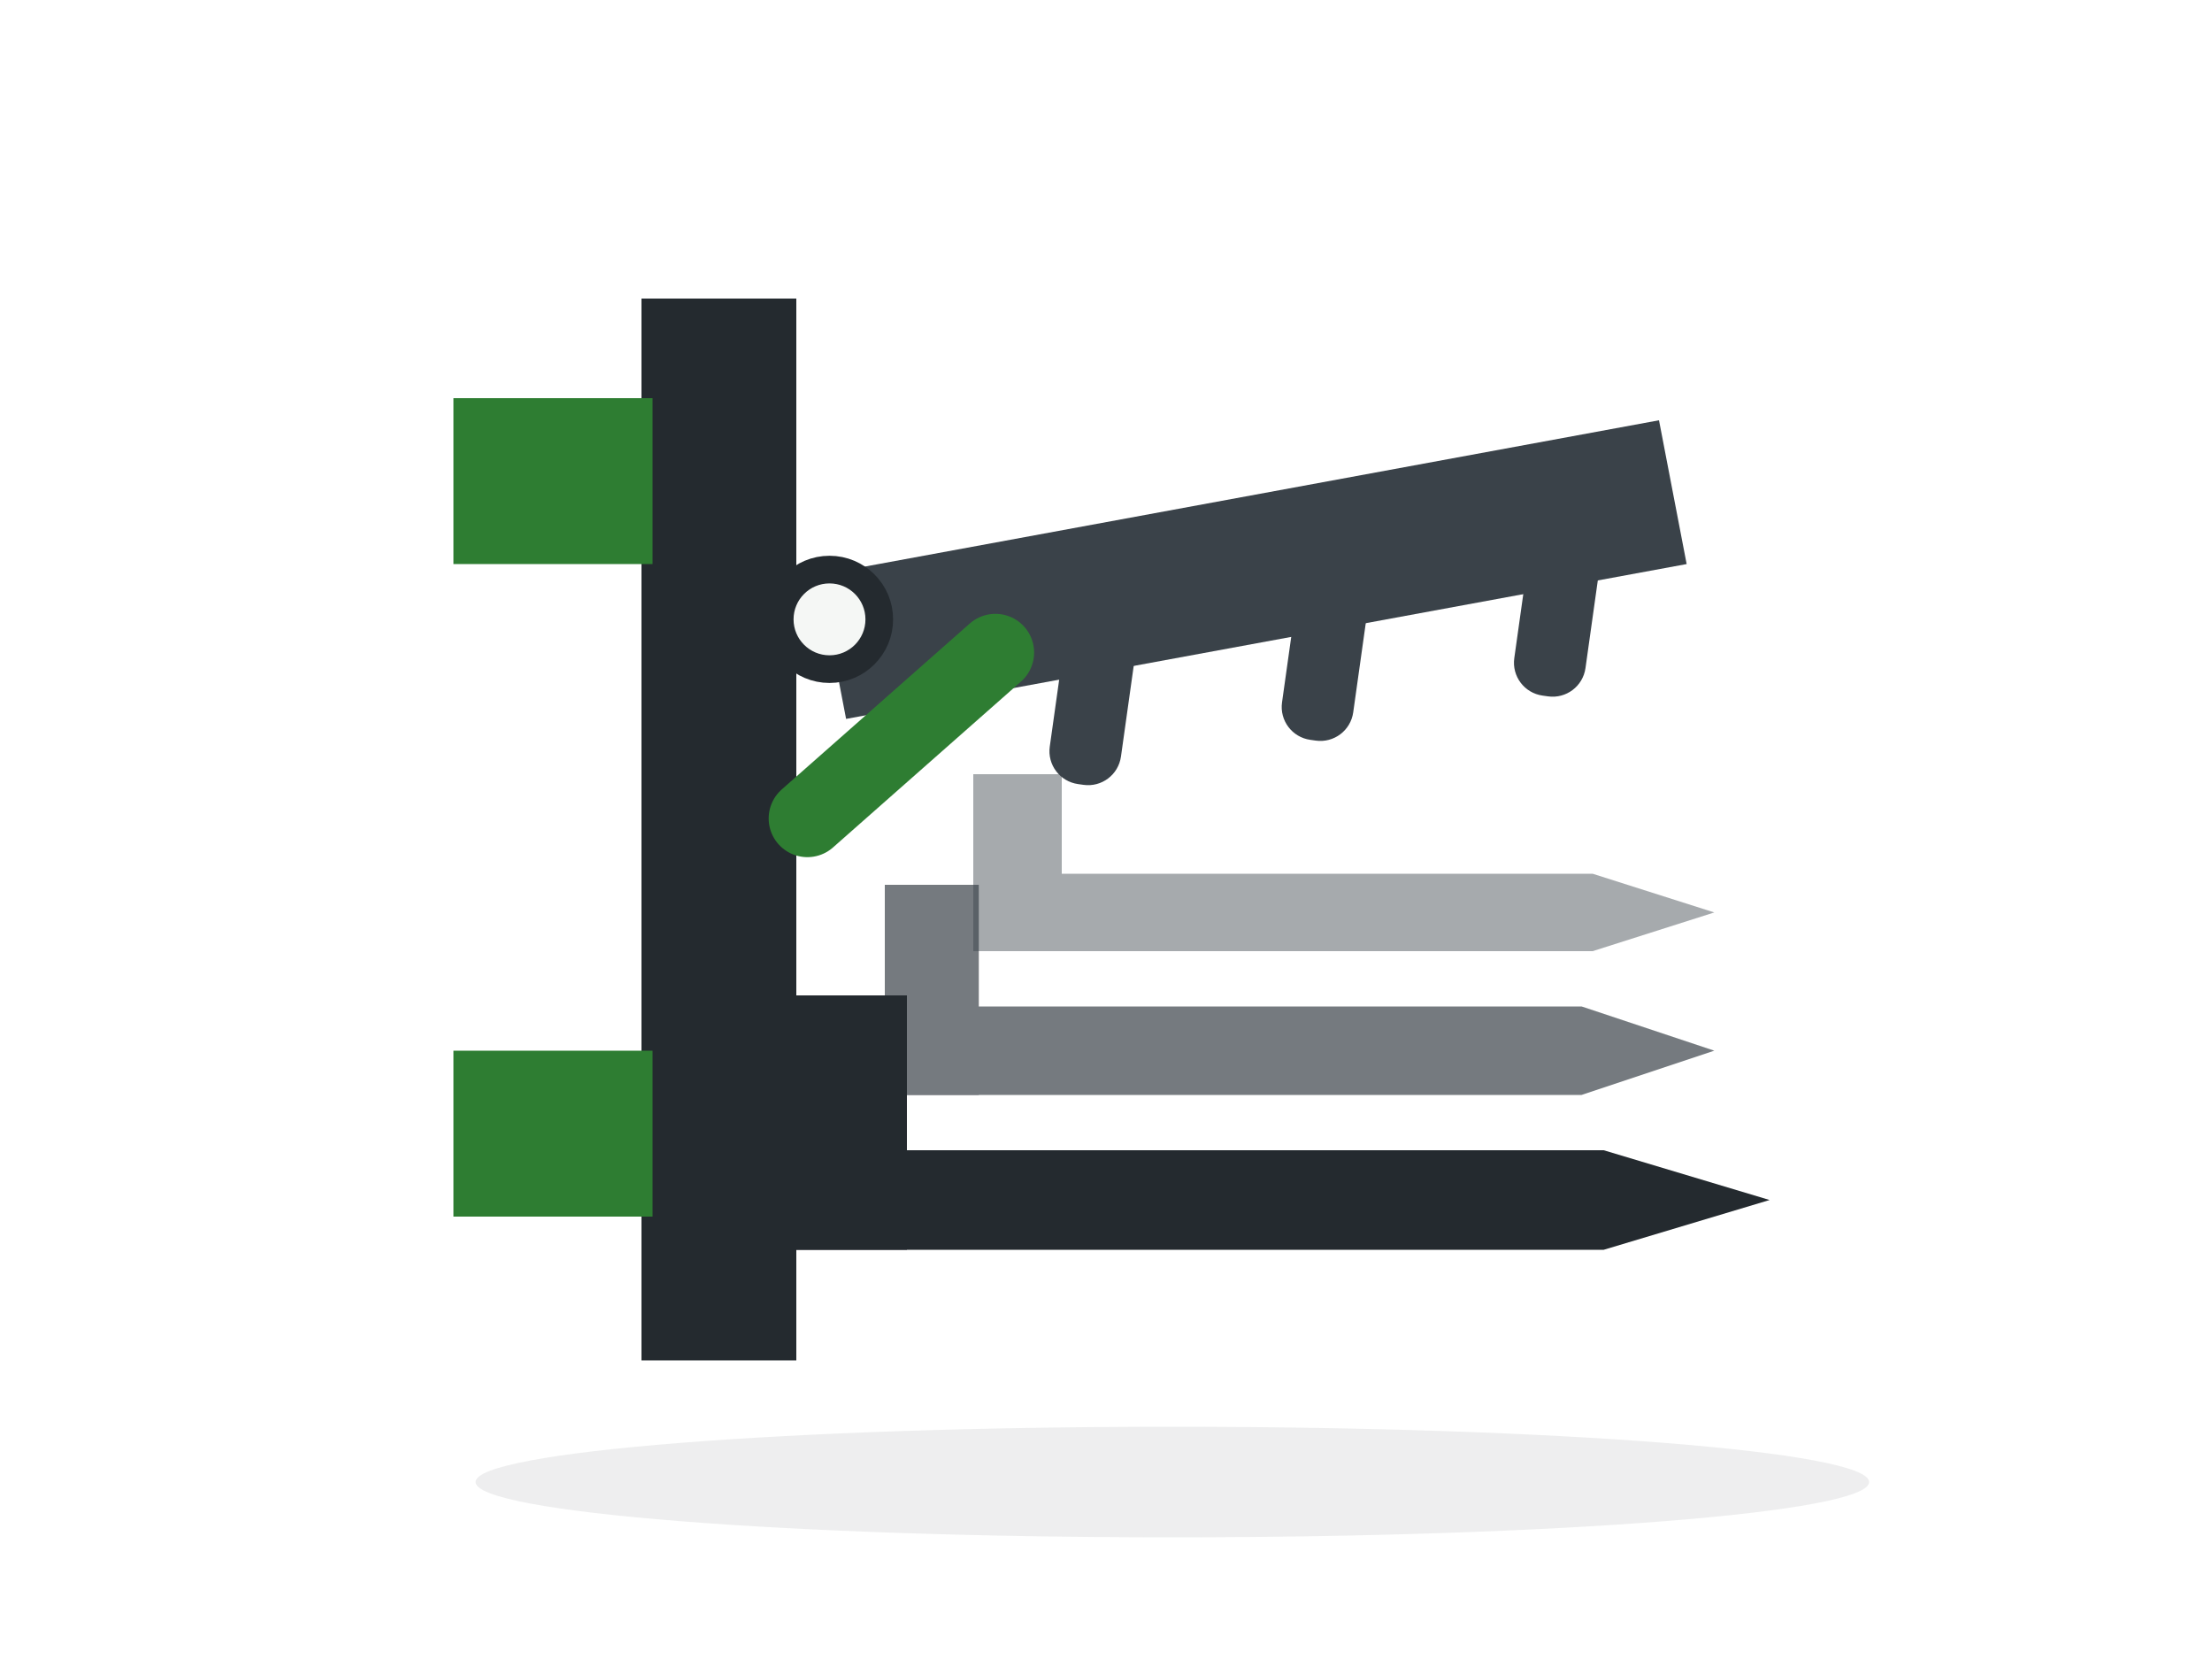
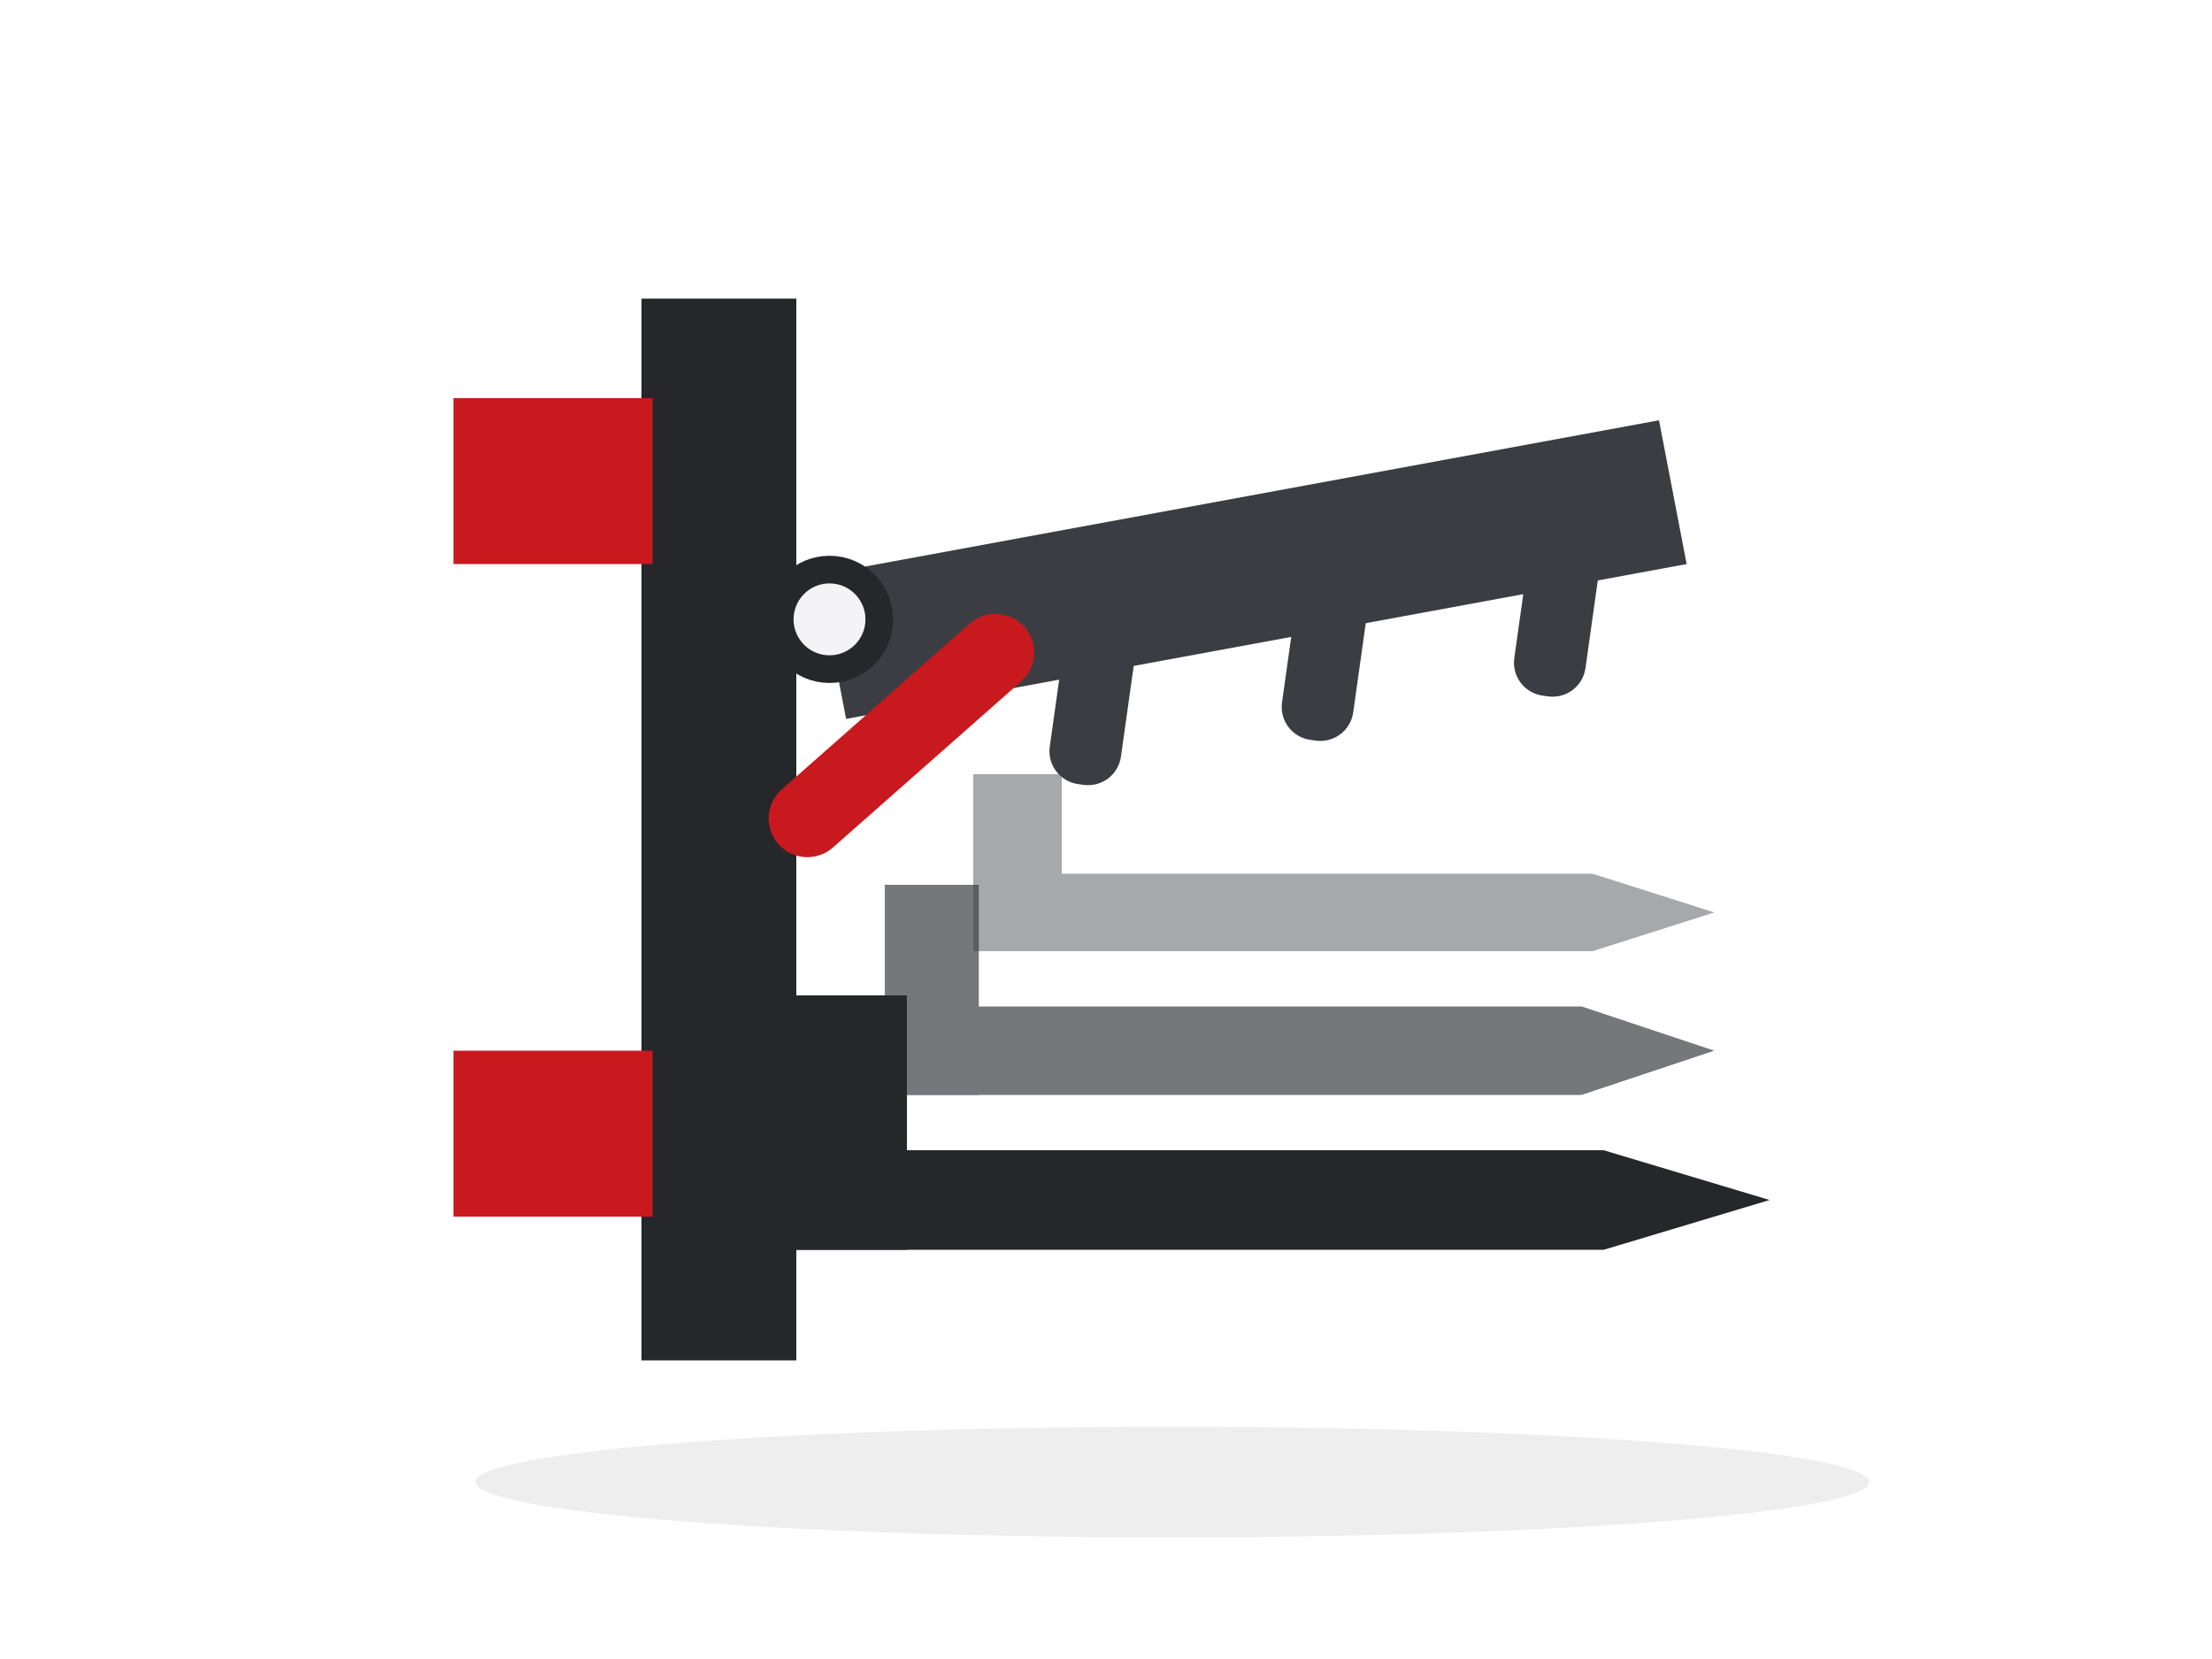
<svg xmlns="http://www.w3.org/2000/svg" viewBox="0 0 400 300" fill="none" role="img" aria-label="Vidle na hnůj s přidržovačem">
-   <ellipse cx="212" cy="268" rx="126" ry="10" fill="#242A2F" opacity=".08" />
-   <g fill="#3A4249" opacity=".45">
+   <ellipse cx="212" cy="268" rx="126" ry="10" fill="#26272B" opacity=".08" />
+   <g fill="#3B3D42" opacity=".45">
    <path d="M176 158h112l22 7-22 7H176z" />
    <path d="M176 140h16v32h-16z" />
  </g>
-   <g fill="#3A4249" opacity=".7">
+   <g fill="#3B3D42" opacity=".7">
    <path d="M160 182h126l24 8-24 8H160z" />
    <path d="M160 160h17v38h-17z" />
  </g>
-   <path d="M116 54h28v192h-28z" fill="#242A2F" />
-   <g fill="#242A2F">
+   <path d="M116 54h28v192h-28z" fill="#26272B" />
+   <g fill="#26272B">
    <path d="M144 208h146l30 9-30 9H144z" />
    <path d="M144 180h20v46h-20z" />
  </g>
-   <path d="M148 104 300 76l5 26-152 28z" fill="#3A4249" />
-   <g fill="#3A4249">
+   <path d="M148 104 300 76l5 26-152 28z" fill="#3B3D42" />
+   <g fill="#3B3D42">
    <rect x="192" y="98" width="13" height="44" rx="6" transform="rotate(8 198 120)" />
    <rect x="234" y="90" width="13" height="44" rx="6" transform="rotate(8 240 112)" />
    <rect x="276" y="82" width="13" height="44" rx="6" transform="rotate(8 282 104)" />
  </g>
-   <path d="M146 148 180 118" stroke="#2E7D32" stroke-width="14" stroke-linecap="round" />
-   <circle cx="150" cy="112" r="9" fill="#F5F7F5" stroke="#242A2F" stroke-width="5" />
-   <path d="M82 72h36v30H82zM82 190h36v30H82z" fill="#2E7D32" />
+   <path d="M146 148 180 118" stroke="#C8191F" stroke-width="14" stroke-linecap="round" />
+   <circle cx="150" cy="112" r="9" fill="#F4F4F6" stroke="#26272B" stroke-width="5" />
+   <path d="M82 72h36v30H82zM82 190h36v30H82z" fill="#C8191F" />
</svg>
